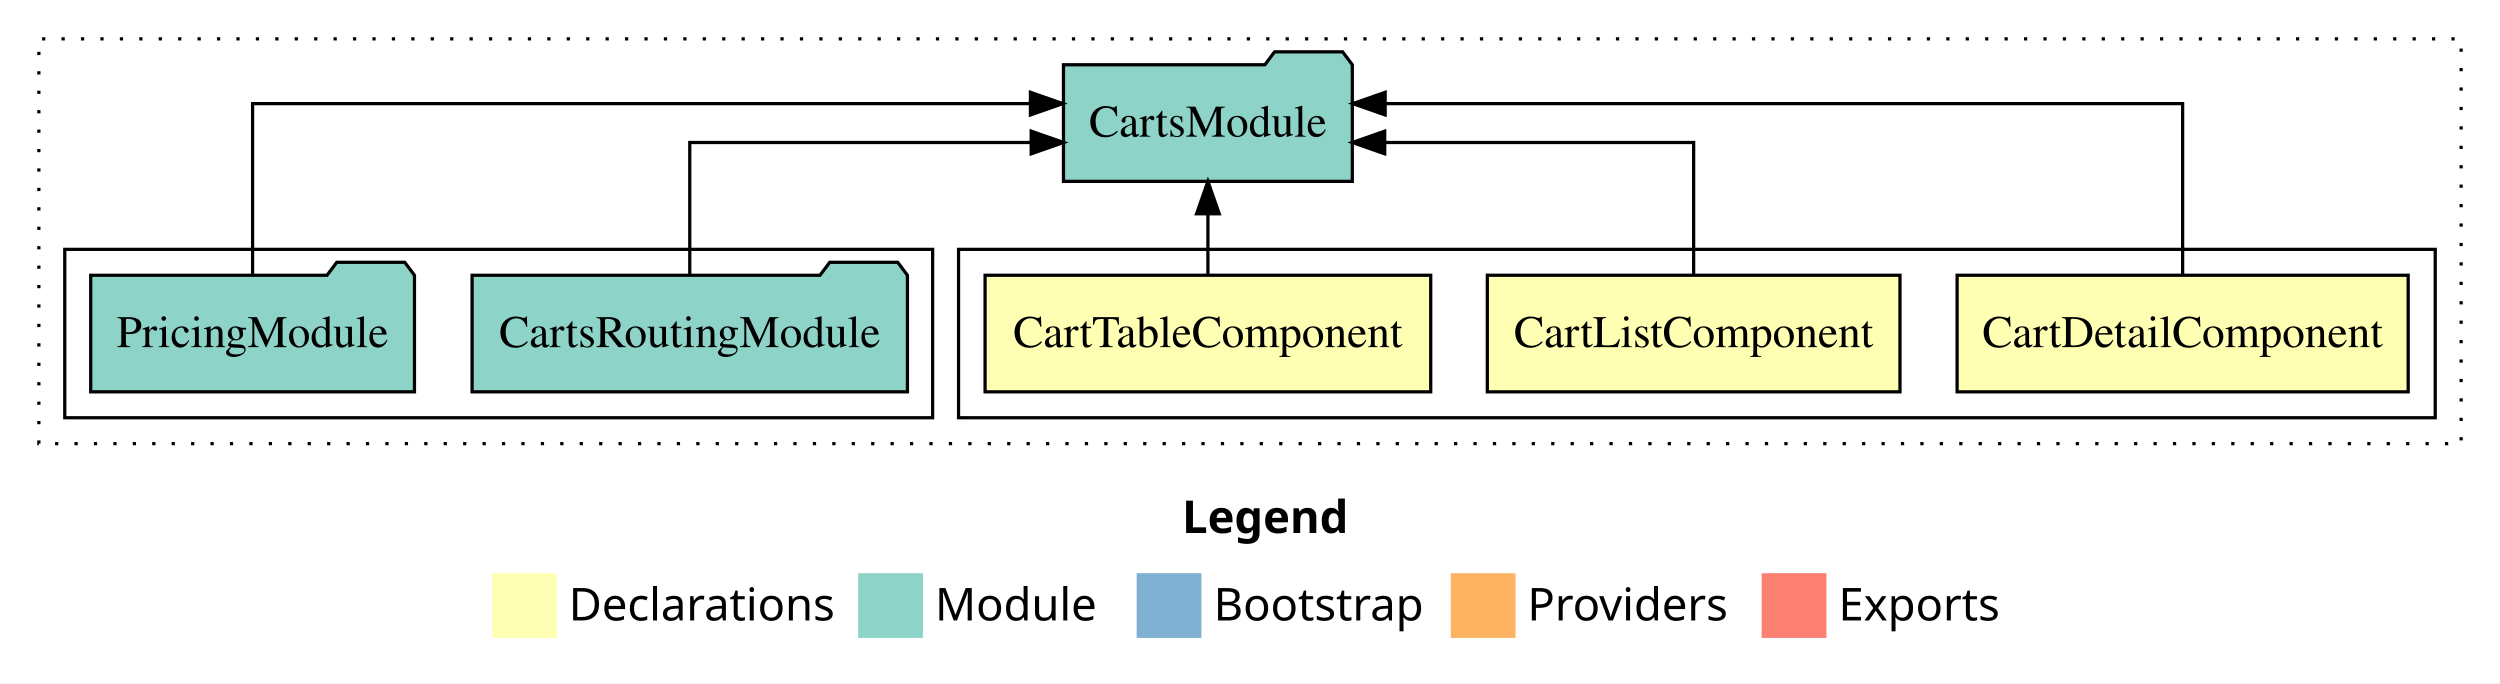
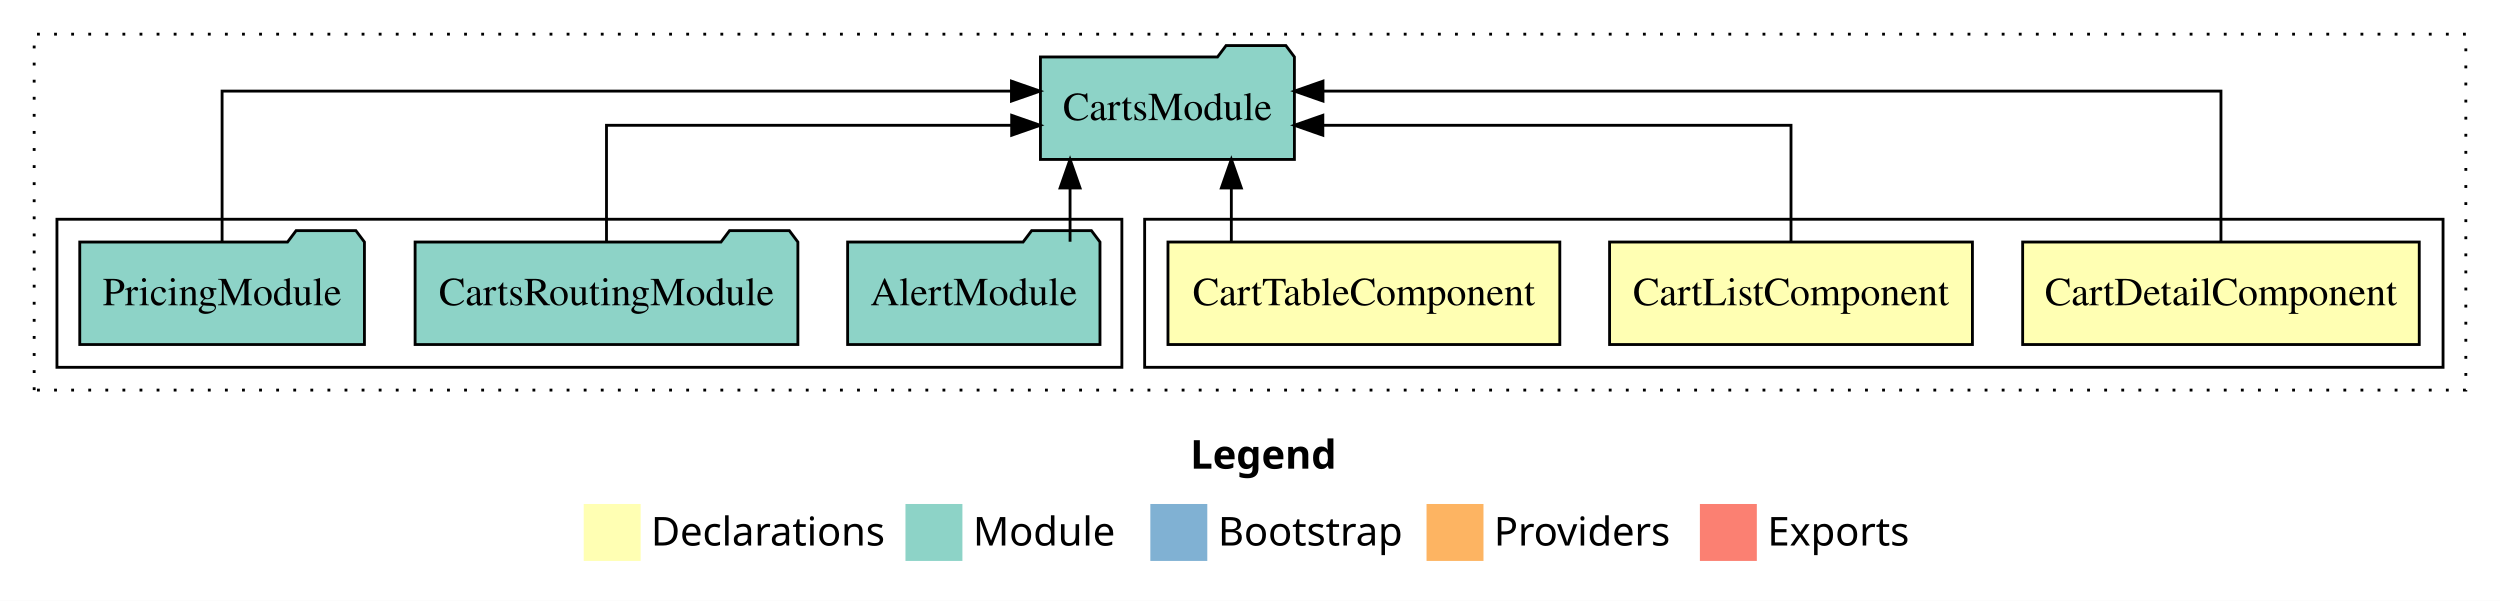
- <svg xmlns="http://www.w3.org/2000/svg" width="772pt" height="211pt" viewBox="0.00 0.00 772.00 211.00">
+ <svg xmlns="http://www.w3.org/2000/svg" width="878pt" height="211pt" viewBox="0.00 0.00 878.00 211.00">
  <g id="graph0" class="graph" transform="scale(1 1) rotate(0) translate(4 207)">
-     <polygon fill="#ffffff" stroke="transparent" points="-4,4 -4,-207 768,-207 768,4 -4,4" />
-     <text text-anchor="start" x="361.009" y="-42.4" font-family="sans-serif" font-weight="bold" font-size="14.00" fill="#000000">Legend</text>
-     <polygon fill="#ffffb3" stroke="transparent" points="148,-10 148,-30 168,-30 168,-10 148,-10" />
-     <text text-anchor="start" x="171.629" y="-15.4" font-family="sans-serif" font-size="14.00" fill="#000000">  Declarations</text>
-     <polygon fill="#8dd3c7" stroke="transparent" points="261,-10 261,-30 281,-30 281,-10 261,-10" />
-     <text text-anchor="start" x="284.725" y="-15.4" font-family="sans-serif" font-size="14.00" fill="#000000">  Module</text>
-     <polygon fill="#80b1d3" stroke="transparent" points="347,-10 347,-30 367,-30 367,-10 347,-10" />
-     <text text-anchor="start" x="370.781" y="-15.4" font-family="sans-serif" font-size="14.00" fill="#000000">  Bootstrap</text>
-     <polygon fill="#fdb462" stroke="transparent" points="444,-10 444,-30 464,-30 464,-10 444,-10" />
-     <text text-anchor="start" x="467.673" y="-15.4" font-family="sans-serif" font-size="14.00" fill="#000000">  Providers</text>
-     <polygon fill="#fb8072" stroke="transparent" points="540,-10 540,-30 560,-30 560,-10 540,-10" />
-     <text text-anchor="start" x="563.726" y="-15.4" font-family="sans-serif" font-size="14.00" fill="#000000">  Exports</text>
+     <polygon fill="#ffffff" stroke="transparent" points="-4,4 -4,-207 874,-207 874,4 -4,4" />
+     <text text-anchor="start" x="414.009" y="-42.4" font-family="sans-serif" font-weight="bold" font-size="14.00" fill="#000000">Legend</text>
+     <polygon fill="#ffffb3" stroke="transparent" points="201,-10 201,-30 221,-30 221,-10 201,-10" />
+     <text text-anchor="start" x="224.629" y="-15.4" font-family="sans-serif" font-size="14.00" fill="#000000">  Declarations</text>
+     <polygon fill="#8dd3c7" stroke="transparent" points="314,-10 314,-30 334,-30 334,-10 314,-10" />
+     <text text-anchor="start" x="337.725" y="-15.4" font-family="sans-serif" font-size="14.00" fill="#000000">  Module</text>
+     <polygon fill="#80b1d3" stroke="transparent" points="400,-10 400,-30 420,-30 420,-10 400,-10" />
+     <text text-anchor="start" x="423.781" y="-15.4" font-family="sans-serif" font-size="14.00" fill="#000000">  Bootstrap</text>
+     <polygon fill="#fdb462" stroke="transparent" points="497,-10 497,-30 517,-30 517,-10 497,-10" />
+     <text text-anchor="start" x="520.673" y="-15.4" font-family="sans-serif" font-size="14.00" fill="#000000">  Providers</text>
+     <polygon fill="#fb8072" stroke="transparent" points="593,-10 593,-30 613,-30 613,-10 593,-10" />
+     <text text-anchor="start" x="616.726" y="-15.4" font-family="sans-serif" font-size="14.00" fill="#000000">  Exports</text>
    <g id="clust1" class="cluster">
-       <polygon fill="none" stroke="#000000" stroke-dasharray="1,5" points="8,-70 8,-195 756,-195 756,-70 8,-70" />
+       <polygon fill="none" stroke="#000000" stroke-dasharray="1,5" points="8,-70 8,-195 862,-195 862,-70 8,-70" />
    </g>
    <g id="clust2" class="cluster">
-       <polygon fill="none" stroke="#000000" points="292,-78 292,-130 748,-130 748,-78 292,-78" />
+       <polygon fill="none" stroke="#000000" points="398,-78 398,-130 854,-130 854,-78 398,-78" />
    </g>
    <g id="clust6" class="cluster">
-       <polygon fill="none" stroke="#000000" points="16,-78 16,-130 284,-130 284,-78 16,-78" />
+       <polygon fill="none" stroke="#000000" points="16,-78 16,-130 390,-130 390,-78 16,-78" />
    </g>
    <g id="node1" class="node">
-       <polygon fill="#ffffb3" stroke="#000000" points="739.643,-122 600.357,-122 600.357,-86 739.643,-86 739.643,-122" />
-       <text text-anchor="middle" x="670" y="-99.8" font-family="Times,serif" font-size="14.00" fill="#000000">CartDetailComponent</text>
+       <polygon fill="#ffffb3" stroke="#000000" points="845.643,-122 706.357,-122 706.357,-86 845.643,-86 845.643,-122" />
+       <text text-anchor="middle" x="776" y="-99.8" font-family="Times,serif" font-size="14.00" fill="#000000">CartDetailComponent</text>
    </g>
    <g id="node4" class="node">
-       <polygon fill="#8dd3c7" stroke="#000000" points="413.597,-187 410.597,-191 389.597,-191 386.597,-187 324.403,-187 324.403,-151 413.597,-151 413.597,-187" />
-       <text text-anchor="middle" x="369" y="-164.8" font-family="Times,serif" font-size="14.00" fill="#000000">CartsModule</text>
+       <polygon fill="#8dd3c7" stroke="#000000" points="450.597,-187 447.597,-191 426.597,-191 423.597,-187 361.403,-187 361.403,-151 450.597,-151 450.597,-187" />
+       <text text-anchor="middle" x="406" y="-164.8" font-family="Times,serif" font-size="14.00" fill="#000000">CartsModule</text>
    </g>
    <g id="edge1" class="edge">
-       <path fill="none" stroke="#000000" d="M670,-122.284C670,-143.321 670,-175 670,-175 670,-175 423.738,-175 423.738,-175" />
-       <polygon fill="#000000" stroke="#000000" points="423.738,-171.5 413.738,-175 423.738,-178.5 423.738,-171.5" />
+       <path fill="none" stroke="#000000" d="M776,-122.284C776,-143.321 776,-175 776,-175 776,-175 460.631,-175 460.631,-175" />
+       <polygon fill="#000000" stroke="#000000" points="460.631,-171.5 450.631,-175 460.631,-178.5 460.631,-171.5" />
    </g>
    <g id="node2" class="node">
-       <polygon fill="#ffffb3" stroke="#000000" points="582.713,-122 455.287,-122 455.287,-86 582.713,-86 582.713,-122" />
-       <text text-anchor="middle" x="519" y="-99.8" font-family="Times,serif" font-size="14.00" fill="#000000">CartListComponent</text>
+       <polygon fill="#ffffb3" stroke="#000000" points="688.713,-122 561.287,-122 561.287,-86 688.713,-86 688.713,-122" />
+       <text text-anchor="middle" x="625" y="-99.8" font-family="Times,serif" font-size="14.00" fill="#000000">CartListComponent</text>
    </g>
    <g id="edge2" class="edge">
-       <path fill="none" stroke="#000000" d="M519,-122.022C519,-139.373 519,-163 519,-163 519,-163 423.599,-163 423.599,-163" />
-       <polygon fill="#000000" stroke="#000000" points="423.599,-159.5 413.599,-163 423.599,-166.5 423.599,-159.5" />
+       <path fill="none" stroke="#000000" d="M625,-122.022C625,-139.373 625,-163 625,-163 625,-163 460.582,-163 460.582,-163" />
+       <polygon fill="#000000" stroke="#000000" points="460.582,-159.5 450.582,-163 460.582,-166.5 460.582,-159.5" />
    </g>
    <g id="node3" class="node">
-       <polygon fill="#ffffb3" stroke="#000000" points="437.808,-122 300.192,-122 300.192,-86 437.808,-86 437.808,-122" />
-       <text text-anchor="middle" x="369" y="-99.8" font-family="Times,serif" font-size="14.00" fill="#000000">CartTableComponent</text>
+       <polygon fill="#ffffb3" stroke="#000000" points="543.808,-122 406.192,-122 406.192,-86 543.808,-86 543.808,-122" />
+       <text text-anchor="middle" x="475" y="-99.8" font-family="Times,serif" font-size="14.00" fill="#000000">CartTableComponent</text>
    </g>
    <g id="edge3" class="edge">
-       <path fill="none" stroke="#000000" d="M369,-122.106C369,-122.106 369,-140.991 369,-140.991" />
-       <polygon fill="#000000" stroke="#000000" points="365.5,-140.991 369,-150.991 372.5,-140.991 365.5,-140.991" />
+       <path fill="none" stroke="#000000" d="M428.447,-122.106C428.447,-122.106 428.447,-140.991 428.447,-140.991" />
+       <polygon fill="#000000" stroke="#000000" points="424.947,-140.991 428.447,-150.991 431.947,-140.991 424.947,-140.991" />
    </g>
    <g id="node5" class="node">
+       <polygon fill="#8dd3c7" stroke="#000000" points="382.313,-122 379.313,-126 358.313,-126 355.313,-122 293.687,-122 293.687,-86 382.313,-86 382.313,-122" />
+       <text text-anchor="middle" x="338" y="-99.8" font-family="Times,serif" font-size="14.00" fill="#000000">AlertModule</text>
+     </g>
+     <g id="edge4" class="edge">
+       <path fill="none" stroke="#000000" d="M371.804,-122.106C371.804,-122.106 371.804,-140.991 371.804,-140.991" />
+       <polygon fill="#000000" stroke="#000000" points="368.304,-140.991 371.804,-150.991 375.304,-140.991 368.304,-140.991" />
+     </g>
+     <g id="node6" class="node">
      <polygon fill="#8dd3c7" stroke="#000000" points="276.215,-122 273.215,-126 252.215,-126 249.215,-122 141.785,-122 141.785,-86 276.215,-86 276.215,-122" />
      <text text-anchor="middle" x="209" y="-99.8" font-family="Times,serif" font-size="14.00" fill="#000000">CartsRoutingModule</text>
    </g>
-     <g id="edge4" class="edge">
-       <path fill="none" stroke="#000000" d="M209,-122.022C209,-139.373 209,-163 209,-163 209,-163 314.431,-163 314.431,-163" />
-       <polygon fill="#000000" stroke="#000000" points="314.431,-166.5 324.431,-163 314.431,-159.5 314.431,-166.5" />
+     <g id="edge5" class="edge">
+       <path fill="none" stroke="#000000" d="M209,-122.022C209,-139.373 209,-163 209,-163 209,-163 351.298,-163 351.298,-163" />
+       <polygon fill="#000000" stroke="#000000" points="351.298,-166.5 361.298,-163 351.298,-159.5 351.298,-166.5" />
    </g>
-     <g id="node6" class="node">
+     <g id="node7" class="node">
      <polygon fill="#8dd3c7" stroke="#000000" points="123.989,-122 120.989,-126 99.989,-126 96.989,-122 24.011,-122 24.011,-86 123.989,-86 123.989,-122" />
      <text text-anchor="middle" x="74" y="-99.8" font-family="Times,serif" font-size="14.00" fill="#000000">PricingModule</text>
    </g>
-     <g id="edge5" class="edge">
-       <path fill="none" stroke="#000000" d="M74,-122.284C74,-143.321 74,-175 74,-175 74,-175 314.196,-175 314.196,-175" />
-       <polygon fill="#000000" stroke="#000000" points="314.196,-178.5 324.196,-175 314.196,-171.5 314.196,-178.5" />
+     <g id="edge6" class="edge">
+       <path fill="none" stroke="#000000" d="M74,-122.284C74,-143.321 74,-175 74,-175 74,-175 351.225,-175 351.225,-175" />
+       <polygon fill="#000000" stroke="#000000" points="351.225,-178.5 361.225,-175 351.225,-171.5 351.225,-178.5" />
    </g>
  </g>
</svg>
